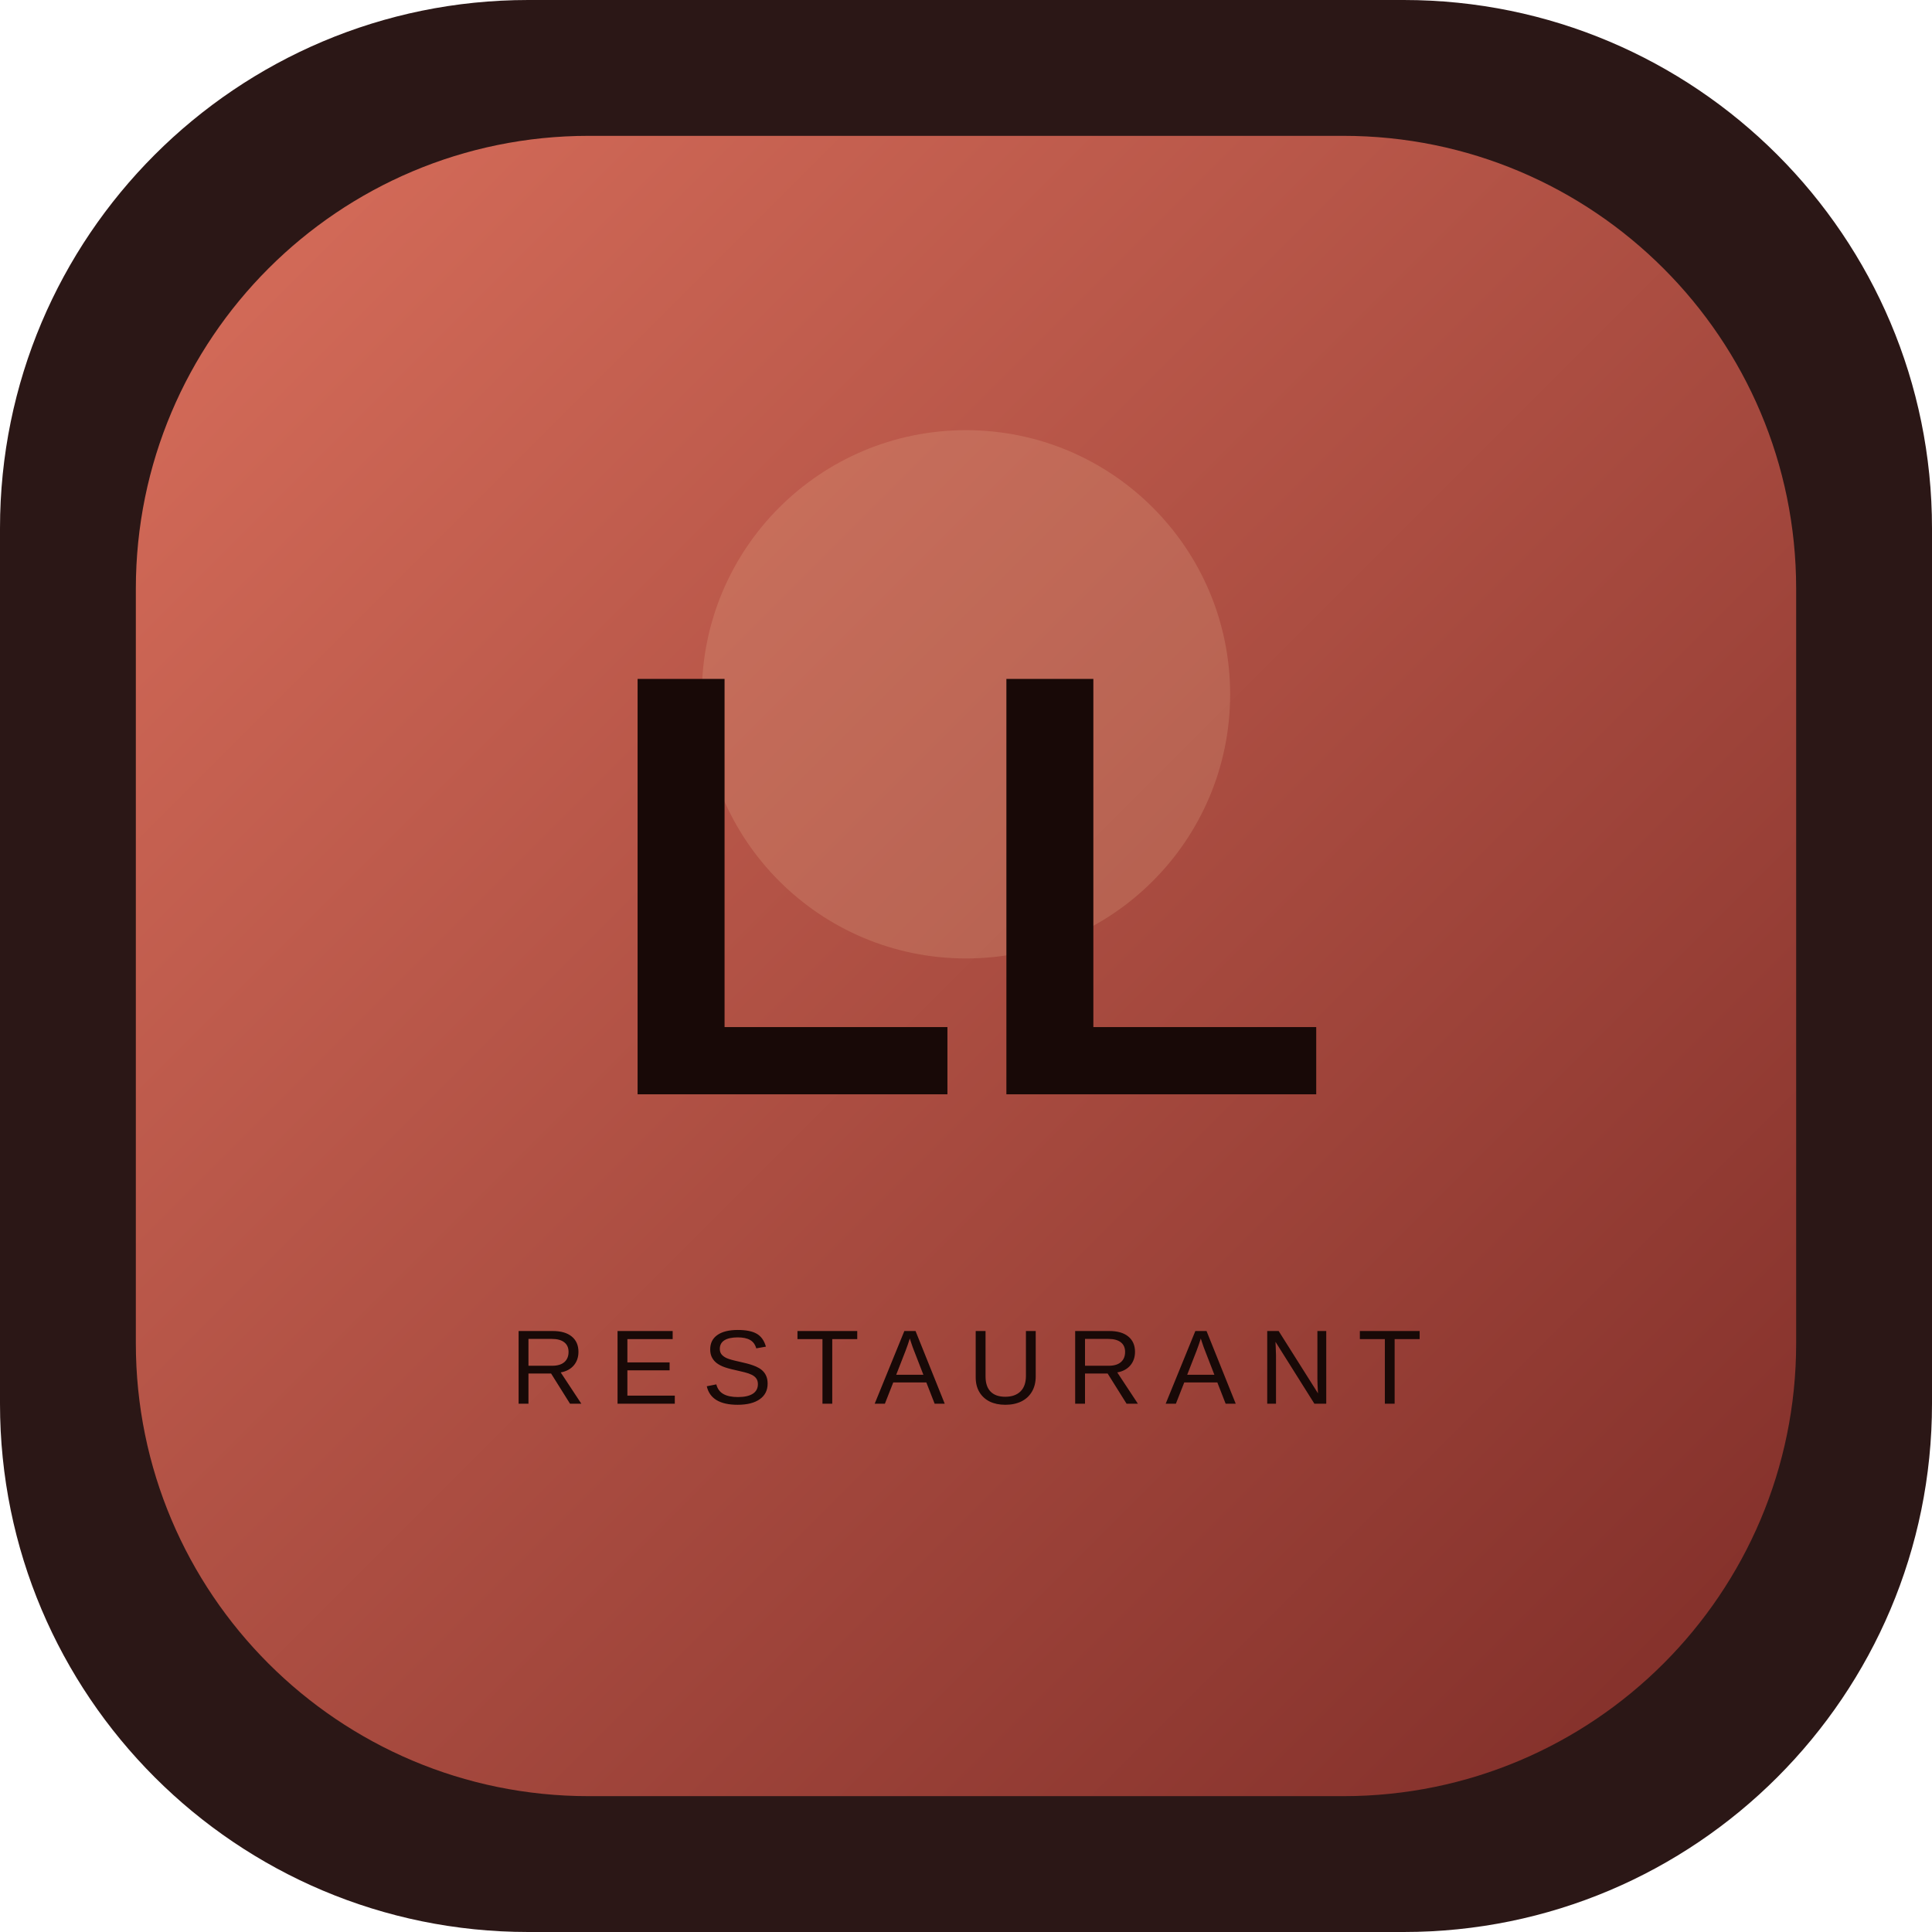
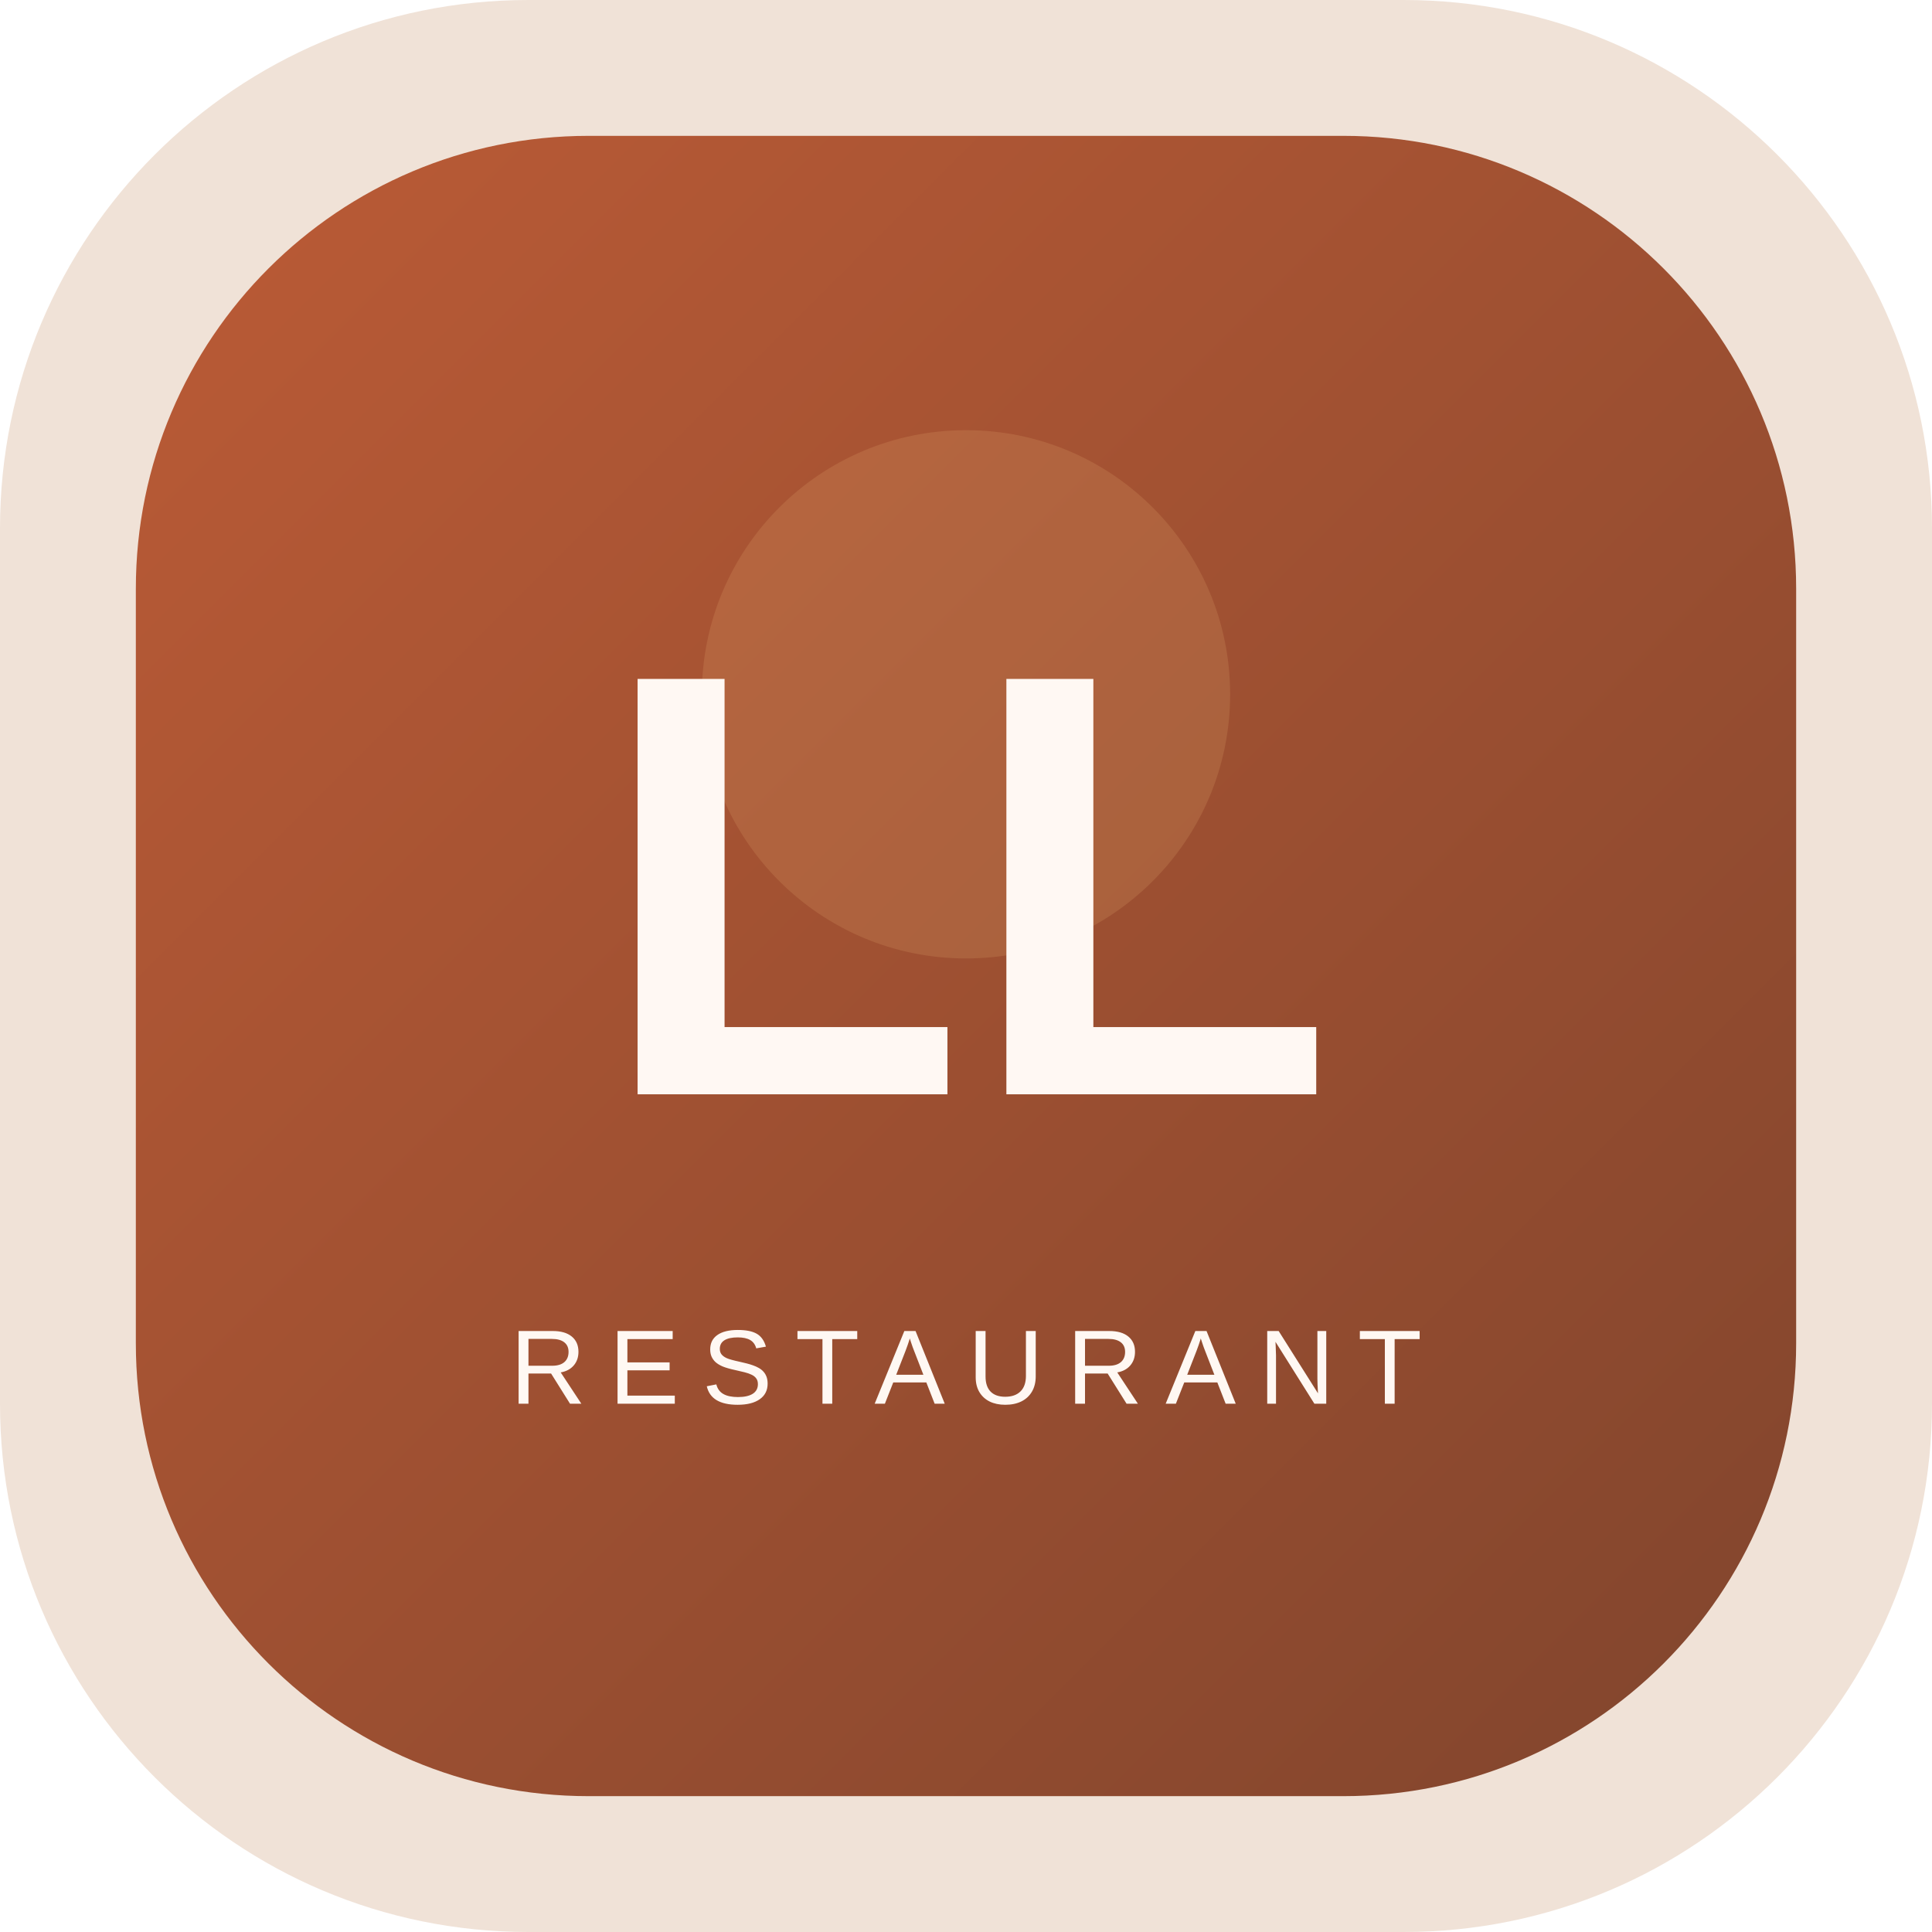
<svg xmlns="http://www.w3.org/2000/svg" viewBox="0 0 512 512" role="img" aria-label="Le Lutétia Île Saint-Louis">
  <defs>
    <linearGradient id="logoGradient" x1="0%" y1="0%" x2="100%" y2="100%">
-       <stop offset="0%" stop-color="#d86e5b" />
-       <stop offset="100%" stop-color="#7f2d28" />
+       <stop offset="0%" stop-color="#bb5b36" />
+       <stop offset="100%" stop-color="#81452d" />
    </linearGradient>
  </defs>
-   <rect width="512" height="512" rx="140" fill="#2b1716" />
+   <rect width="512" height="512" rx="140" fill="#f0e2d7" />
  <rect x="36" y="36" width="440" height="440" rx="120" fill="url(#logoGradient)" />
-   <circle cx="256" cy="184" r="70" fill="#f4c89e" opacity="0.18" />
-   <text x="256" y="290" text-anchor="middle" fill="#180907" font-family="Arial, sans-serif" font-size="160" font-weight="800">LL</text>
-   <text x="256" y="372" text-anchor="middle" fill="#180907" font-family="Arial, sans-serif" font-size="28" letter-spacing="6">RESTAURANT</text>
+   <circle cx="256" cy="184" r="70" fill="#e8b172" opacity="0.18" />
+   <text x="256" y="290" text-anchor="middle" fill="#fff8f3" font-family="Arial, sans-serif" font-size="160" font-weight="800">LL</text>
+   <text x="256" y="372" text-anchor="middle" fill="#fff8f3" font-family="Arial, sans-serif" font-size="28" letter-spacing="6">RESTAURANT</text>
</svg>
